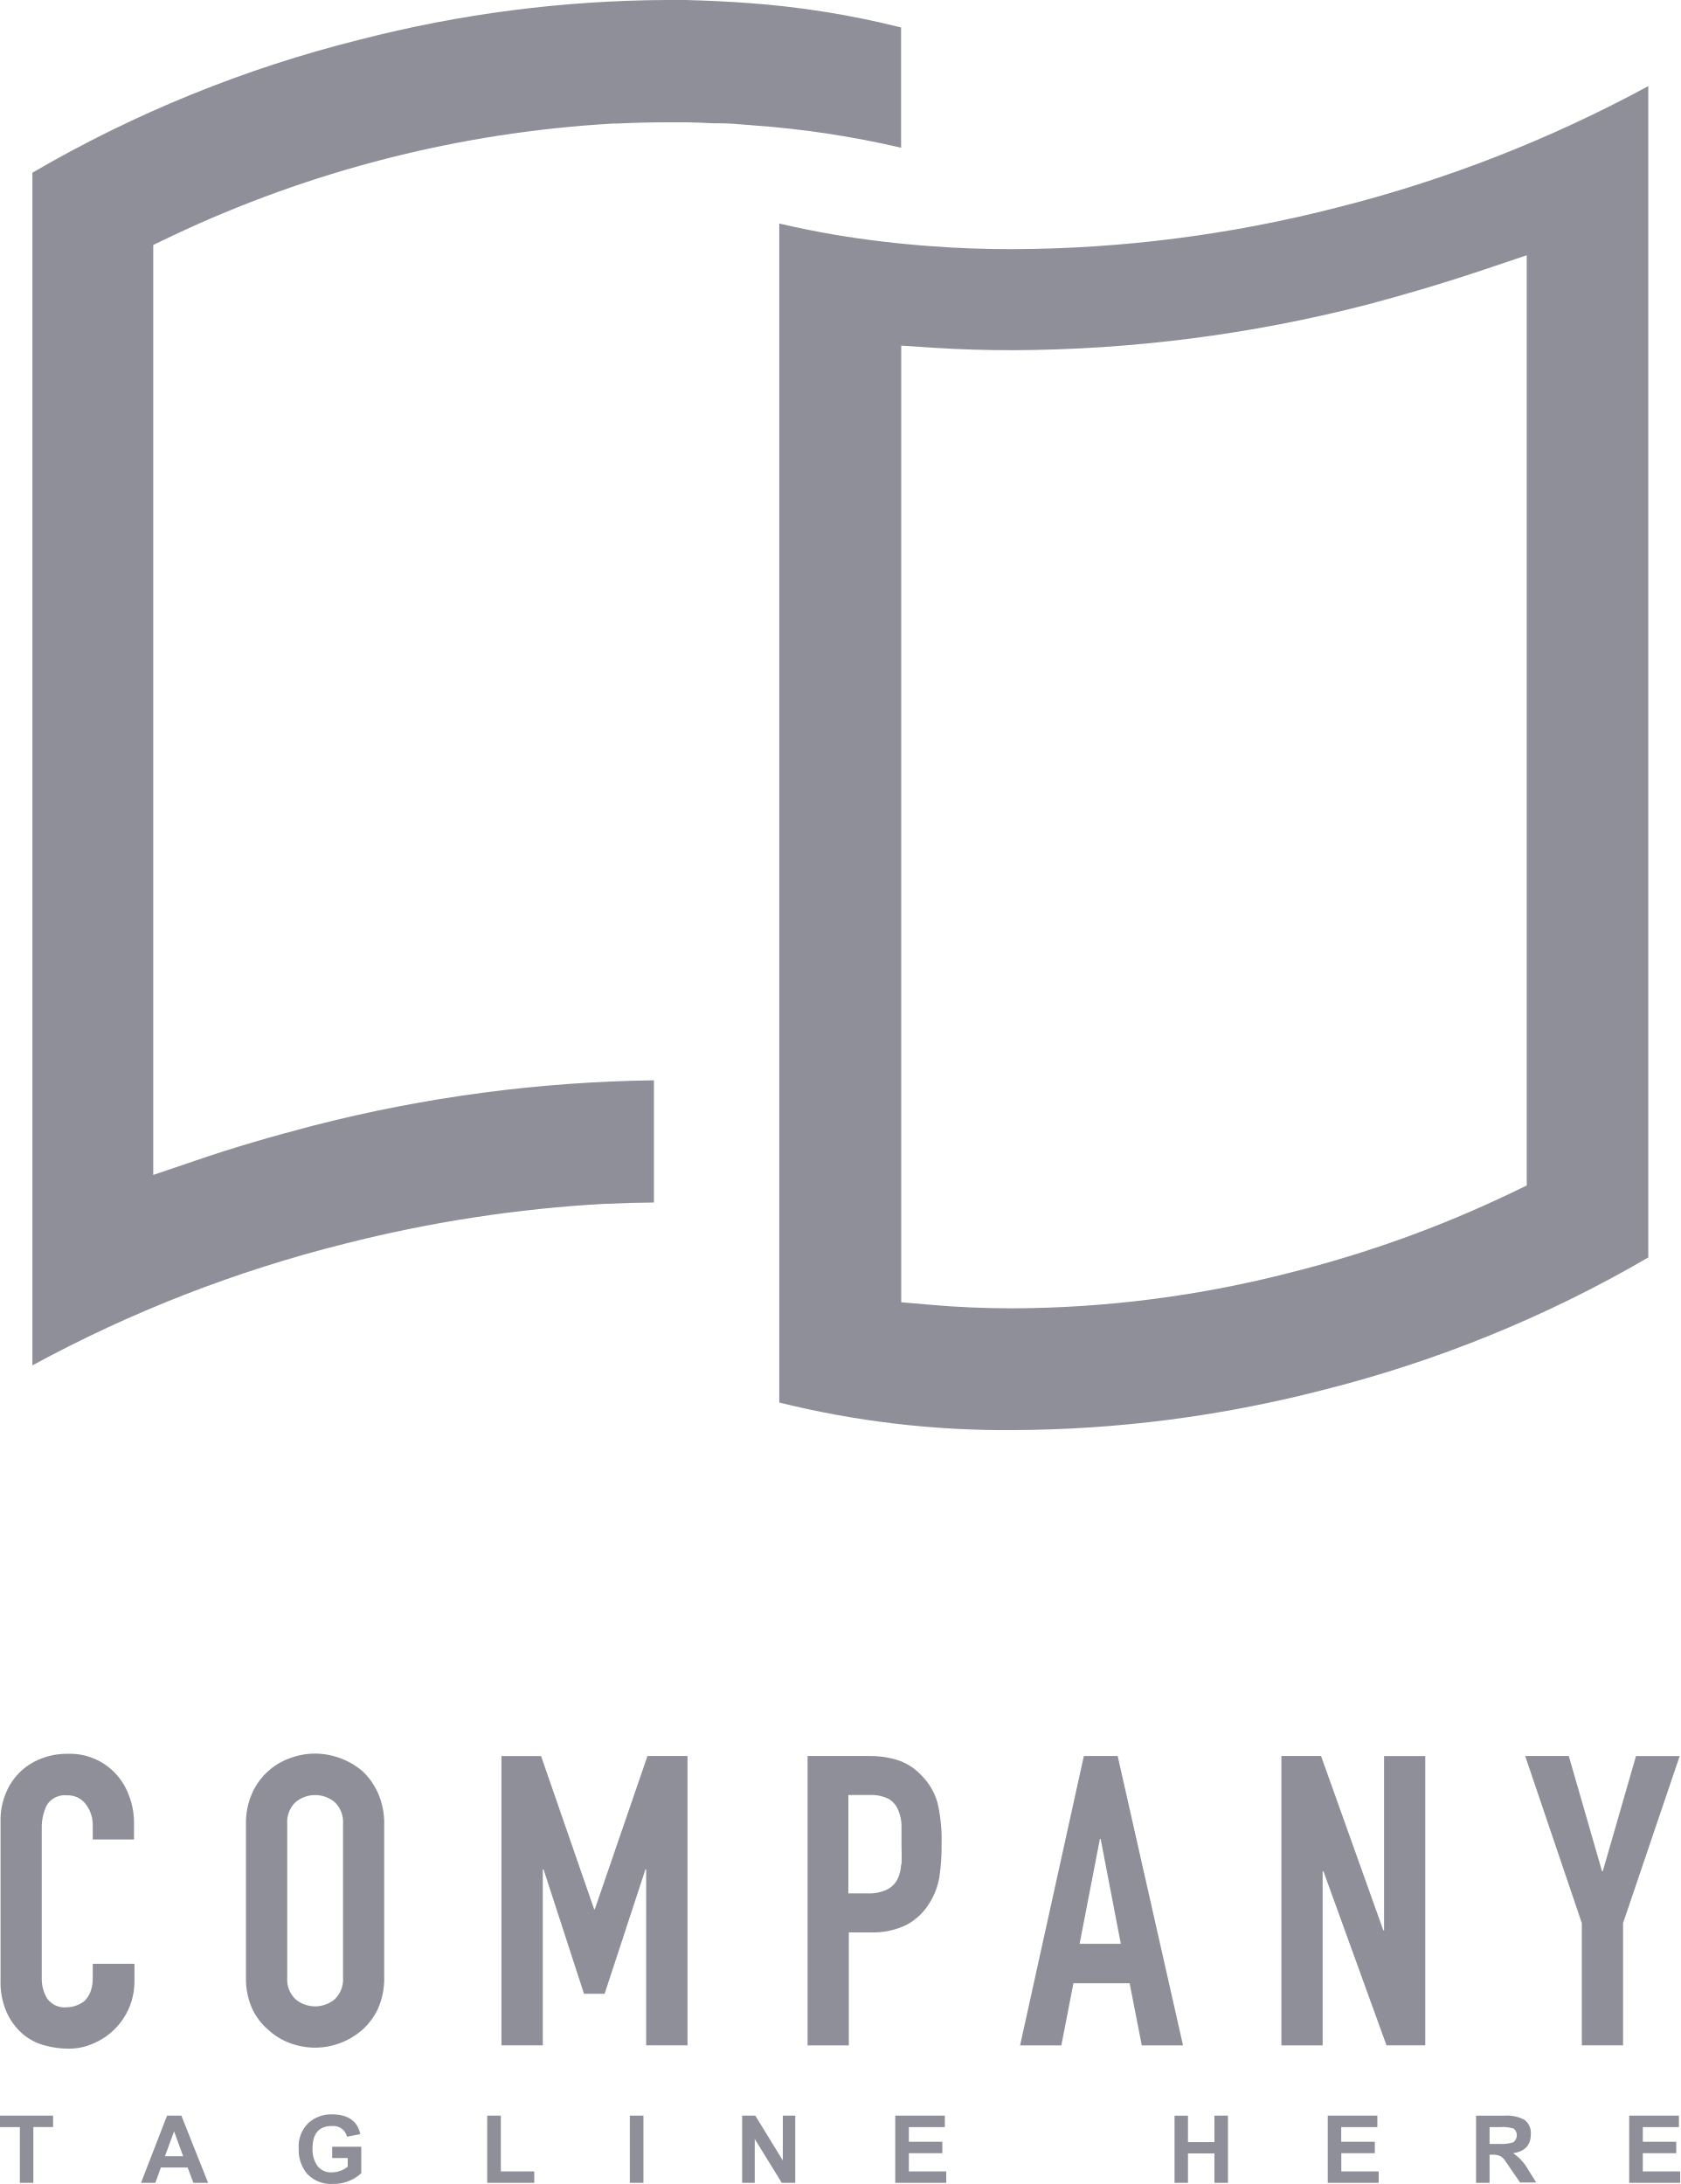
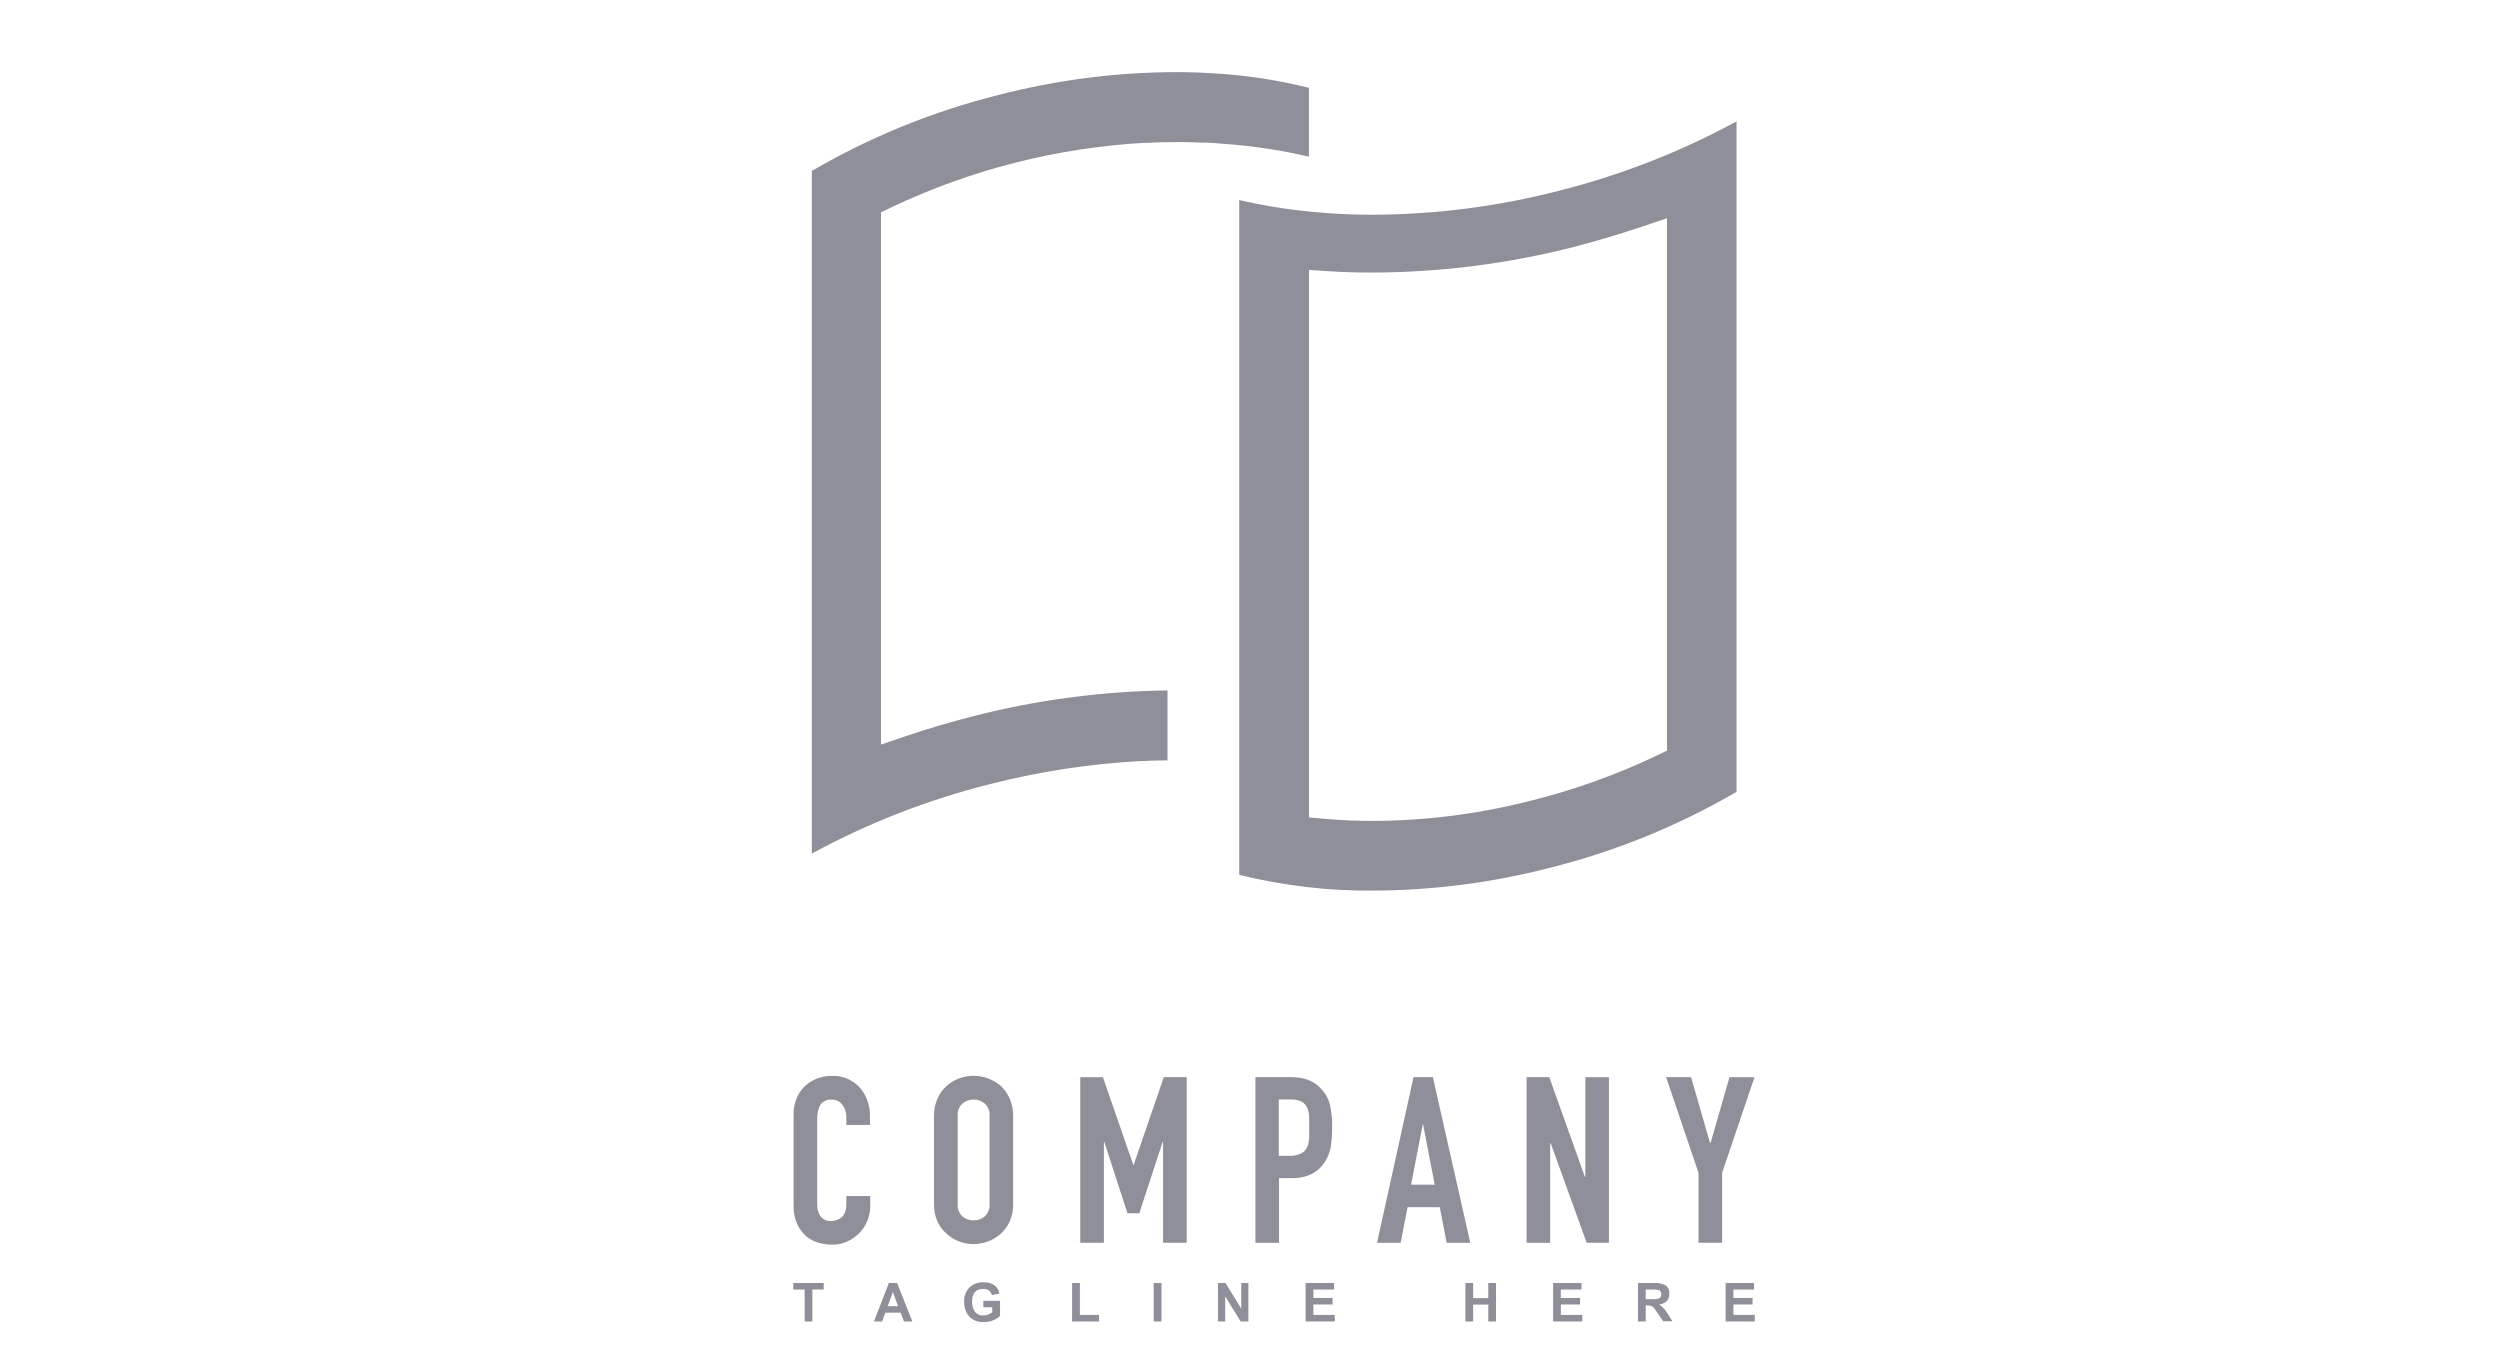
- <svg xmlns="http://www.w3.org/2000/svg" width="40" height="52" fill="none">
-   <path fill="#8E8F99" fill-rule="evenodd" d="M17.114 2.935h-.137c-.21-.013-.42-.018-.63-.023h-.455c-.397 0-.802.01-1.204.03a.625.625 0 0 0-.091 0A28.275 28.275 0 0 0 4.08 5.625l-.432.208v22.142l1.012-.344c.888-.305 1.834-.58 2.813-.834a34.328 34.328 0 0 1 8.095-1.075v2.909c-.362.002-.713.012-1.065.03h-.084a32.36 32.36 0 0 0-6.228.956 31.634 31.634 0 0 0-7.42 2.892V4.112A29.727 29.727 0 0 1 8.557.946 29.793 29.793 0 0 1 15.892 0h.427c.511.013 1.01.036 1.478.071a21.09 21.09 0 0 1 3.655.583v2.863a22.623 22.623 0 0 0-3.542-.534l-.072-.006c-.247-.021-.494-.042-.724-.042Zm5.039 2.926c.635.049 1.293.072 1.958.072a31.467 31.467 0 0 0 7.713-.99A31.777 31.777 0 0 0 39.24 2.05v27.89a29.815 29.815 0 0 1-7.786 3.166 29.943 29.943 0 0 1-7.337.944 22.405 22.405 0 0 1-5.565-.656V5.322c.43.1.873.191 1.323.267.739.125 1.518.216 2.277.272Zm14.194.217-1.012.34c-.93.313-1.87.593-2.813.842a34.263 34.263 0 0 1-8.406 1.078c-.66 0-1.267-.018-1.854-.056l-.807-.053V31.006l.693.06c.642.057 1.305.085 1.973.085a26.884 26.884 0 0 0 6.62-.857 27.764 27.764 0 0 0 5.173-1.86l.433-.208V6.078Z" clip-rule="evenodd" />
-   <path fill="#8E8F99" d="M2.737 42.212a1.492 1.492 0 0 0-1.126-.455 1.673 1.673 0 0 0-.65.122 1.463 1.463 0 0 0-.832.842c-.08.2-.119.413-.116.628v3.794c-.01.267.042.533.149.778.09.195.219.368.38.509.151.127.329.22.52.27.185.051.376.078.567.078.211.002.42-.043.612-.132a1.599 1.599 0 0 0 .96-1.465v-.424h-.993v.338a.881.881 0 0 1-.058.338.608.608 0 0 1-.144.214.697.697 0 0 1-.415.145.503.503 0 0 1-.465-.204.899.899 0 0 1-.132-.508v-3.538c-.006-.196.036-.39.122-.567a.507.507 0 0 1 .485-.229.527.527 0 0 1 .443.214.806.806 0 0 1 .164.509v.328h.982v-.387a1.788 1.788 0 0 0-.121-.664 1.562 1.562 0 0 0-.332-.534ZM8.629 42.17a1.765 1.765 0 0 0-1.128-.418c-.202 0-.403.037-.592.107A1.559 1.559 0 0 0 6 42.7c-.1.231-.15.482-.145.735v3.638c-.006.256.043.51.145.745.09.196.22.37.384.509.152.14.33.25.524.32.19.07.39.106.592.107a1.714 1.714 0 0 0 1.128-.427c.158-.142.286-.315.374-.509.102-.234.151-.489.145-.745v-3.639a1.77 1.77 0 0 0-.145-.734 1.643 1.643 0 0 0-.374-.532Zm-.463 4.904a.654.654 0 0 1-.197.527.727.727 0 0 1-.934 0 .652.652 0 0 1-.197-.527v-3.639a.654.654 0 0 1 .197-.526.727.727 0 0 1 .934 0 .651.651 0 0 1 .197.526v3.64ZM16.367 48.7v-6.89h-.953l-1.253 3.647h-.017l-1.263-3.646h-.943v6.888h.984v-4.19h.018l.963 2.962h.491l.972-2.962h.017v4.19h.984ZM21.958 42.294c-.151-.17-.343-.3-.556-.377a2.184 2.184 0 0 0-.714-.107h-1.462v6.89h.982v-2.691h.505c.307.014.611-.051.886-.188a1.43 1.43 0 0 0 .539-.527c.113-.183.19-.387.225-.6a4.9 4.9 0 0 0 .053-.783c.01-.33-.023-.662-.096-.984a1.466 1.466 0 0 0-.362-.633Zm-.506 2.1a.867.867 0 0 1-.091.359.552.552 0 0 1-.253.241 1.006 1.006 0 0 1-.463.087h-.448v-2.342h.506a.942.942 0 0 1 .443.086.556.556 0 0 1 .23.254c.054.121.083.252.086.384v.458c0 .16.01.326 0 .473h-.01ZM26.608 41.81h-.805l-1.518 6.89h.982l.288-1.48h1.338l.289 1.48h.982l-1.556-6.89Zm-.906 4.471.483-2.497h.018l.48 2.497h-.981ZM32.95 45.96h-.018l-1.482-4.15h-.944v6.89h.982v-4.143h.02l1.5 4.142h.923v-6.888h-.981v4.15ZM38.948 41.81l-.79 2.74h-.02l-.79-2.74H36.31l1.348 3.978v2.911h.982v-2.911l1.348-3.977h-1.04ZM0 50.645h.473v1.327h.321v-1.328h.47v-.272H0v.273ZM3.977 50.372l-.62 1.6h.341l.132-.364h.637l.137.364h.35l-.636-1.6h-.341Zm-.05.967.217-.593.217.593h-.435ZM7.908 51.382h.37v.206a.613.613 0 0 1-.38.135.404.404 0 0 1-.34-.153.669.669 0 0 1-.118-.417c0-.356.154-.534.46-.534a.337.337 0 0 1 .362.255l.316-.062c-.068-.312-.293-.47-.678-.47a.804.804 0 0 0-.559.206.78.78 0 0 0-.23.615.873.873 0 0 0 .205.6.776.776 0 0 0 .607.235.96.96 0 0 0 .678-.255v-.63h-.693v.27ZM11.923 50.372h-.324v1.6h1.12V51.7h-.796v-1.328ZM15.318 50.372h-.324v1.6h.324v-1.6ZM18.637 51.44l-.656-1.068h-.313v1.6h.3v-1.045l.643 1.045h.322v-1.6h-.296v1.069ZM21.637 51.267h.797v-.272h-.797v-.35h.857v-.273h-1.181v1.6h1.214V51.7h-.89v-.433ZM28.912 51.003h-.63v-.63h-.32v1.599h.32v-.7h.63v.7h.322v-1.6h-.322v.631ZM31.93 51.267h.8v-.272h-.8v-.35h.86v-.273H31.61v1.6h1.212V51.7h-.89v-.433ZM36.023 51.268c.278-.044.42-.191.42-.445a.383.383 0 0 0-.157-.356.904.904 0 0 0-.468-.094h-.678v1.599h.322v-.669h.063a.431.431 0 0 1 .2.036c.047.029.086.069.114.117l.349.508h.384l-.195-.312a1.115 1.115 0 0 0-.354-.384Zm-.324-.222h-.237v-.401h.253a.84.84 0 0 1 .326.038.21.21 0 0 1-.015.325.913.913 0 0 1-.327.038ZM39.11 51.267h.796v-.272h-.796v-.35h.86v-.273h-1.184v1.6H40V51.7h-.89v-.433Z" />
+ <svg xmlns="http://www.w3.org/2000/svg" width="104" height="56" fill="none">
+   <path fill="#8E8F99" fill-rule="evenodd" d="M50.114 5.935h-.137c-.21-.013-.42-.018-.63-.023h-.455c-.397 0-.802.01-1.204.03a.625.625 0 0 0-.091 0A28.275 28.275 0 0 0 37.08 8.625l-.432.208v22.142l1.012-.344c.888-.305 1.834-.58 2.813-.834a34.329 34.329 0 0 1 8.095-1.075v2.909c-.362.002-.713.012-1.065.03h-.084a32.36 32.36 0 0 0-6.228.956 31.635 31.635 0 0 0-7.42 2.892V7.112a29.727 29.727 0 0 1 7.785-3.166A29.793 29.793 0 0 1 48.892 3h.427c.511.013 1.01.036 1.478.071 1.233.087 2.456.282 3.655.583v2.863a22.623 22.623 0 0 0-3.541-.534l-.073-.006c-.247-.021-.494-.042-.724-.042Zm5.039 2.926c.635.049 1.293.072 1.958.072a31.467 31.467 0 0 0 7.713-.99A31.777 31.777 0 0 0 72.24 5.05v27.89a29.815 29.815 0 0 1-7.786 3.166 29.943 29.943 0 0 1-7.337.944 22.405 22.405 0 0 1-5.565-.656V8.322c.43.1.873.191 1.323.267.739.125 1.518.216 2.277.272Zm14.194.217-1.012.34c-.93.313-1.87.593-2.813.842a34.263 34.263 0 0 1-8.406 1.078c-.66 0-1.267-.018-1.854-.056l-.807-.053V34.006l.693.06c.642.057 1.305.085 1.973.085a26.884 26.884 0 0 0 6.62-.857 27.764 27.764 0 0 0 5.174-1.86l.432-.208V9.078Z" clip-rule="evenodd" />
+   <path fill="#8E8F99" d="M35.737 45.212a1.491 1.491 0 0 0-1.126-.455 1.672 1.672 0 0 0-.65.122 1.464 1.464 0 0 0-.832.842c-.08.2-.119.413-.116.628v3.794c-.01.267.042.533.149.778.09.195.219.368.38.509.151.127.329.22.52.27.185.051.376.078.567.078.211.002.42-.043.612-.132a1.6 1.6 0 0 0 .96-1.465v-.424h-.993v.338a.88.88 0 0 1-.058.338.608.608 0 0 1-.144.214.697.697 0 0 1-.415.145.503.503 0 0 1-.465-.204.898.898 0 0 1-.132-.508v-3.538c-.006-.196.036-.39.122-.567a.507.507 0 0 1 .485-.229.527.527 0 0 1 .443.214.806.806 0 0 1 .164.509v.328h.982v-.387a1.79 1.79 0 0 0-.121-.664 1.56 1.56 0 0 0-.332-.534ZM41.629 45.17a1.765 1.765 0 0 0-1.128-.418c-.202 0-.403.037-.592.107A1.56 1.56 0 0 0 39 45.7c-.1.231-.15.482-.145.735v3.638c-.007.256.043.51.145.745.09.196.22.37.384.509.152.14.33.25.524.32.19.07.39.106.592.107a1.714 1.714 0 0 0 1.128-.427c.158-.142.285-.315.374-.509.102-.234.151-.489.145-.745v-3.639a1.77 1.77 0 0 0-.145-.734 1.641 1.641 0 0 0-.374-.532Zm-.463 4.904a.656.656 0 0 1-.197.527.727.727 0 0 1-.934 0 .65.65 0 0 1-.197-.527v-3.639a.653.653 0 0 1 .197-.526.726.726 0 0 1 .934 0 .652.652 0 0 1 .197.526v3.64ZM49.367 51.7v-6.89h-.953l-1.253 3.647h-.017l-1.263-3.646h-.943v6.888h.984v-4.19h.018l.963 2.962h.491l.971-2.962h.018v4.19h.984ZM54.958 45.294c-.151-.17-.343-.3-.556-.377a2.184 2.184 0 0 0-.714-.107h-1.462v6.89h.982v-2.691h.505c.307.014.611-.051.886-.188a1.43 1.43 0 0 0 .539-.527c.113-.183.19-.387.225-.6a4.9 4.9 0 0 0 .053-.783c.01-.33-.023-.662-.096-.984a1.466 1.466 0 0 0-.362-.633Zm-.506 2.1a.867.867 0 0 1-.091.359.552.552 0 0 1-.253.241 1.006 1.006 0 0 1-.463.087h-.448v-2.342h.506a.942.942 0 0 1 .443.086.556.556 0 0 1 .23.254c.054.121.083.252.086.384v.458c0 .16.01.326 0 .473h-.01ZM59.608 44.81h-.805l-1.518 6.89h.982l.288-1.48h1.339l.288 1.48h.981l-1.555-6.89Zm-.906 4.471.483-2.497h.018l.48 2.497h-.981ZM65.95 48.96h-.018l-1.482-4.15h-.944v6.89h.981v-4.143h.02l1.5 4.142h.924v-6.888h-.981v4.15ZM71.948 44.81l-.79 2.74h-.02l-.79-2.74H69.31l1.348 3.978v2.911h.982v-2.911l1.348-3.977h-1.04ZM33 53.645h.473v1.327h.321v-1.328h.47v-.272H33v.273ZM36.977 53.372l-.62 1.6h.341l.132-.364h.638l.136.364h.35l-.636-1.6h-.341Zm-.05.967.217-.593.217.593h-.435ZM40.908 54.382h.37v.206a.613.613 0 0 1-.38.135.404.404 0 0 1-.34-.153.67.67 0 0 1-.118-.417c0-.356.154-.534.46-.534a.337.337 0 0 1 .362.255l.316-.062c-.068-.312-.293-.47-.678-.47a.804.804 0 0 0-.559.206.78.78 0 0 0-.23.615.872.872 0 0 0 .205.6.776.776 0 0 0 .607.235.96.96 0 0 0 .678-.255v-.63h-.693v.27ZM44.923 53.372h-.324v1.6h1.12V54.7h-.796v-1.328ZM48.318 53.372h-.324v1.6h.324v-1.6ZM51.636 54.44l-.655-1.068h-.313v1.6h.3v-1.045l.643 1.045h.322v-1.6h-.297v1.069ZM54.637 54.267h.797v-.272h-.797v-.35h.857v-.273h-1.181v1.6h1.214V54.7h-.89v-.433ZM61.912 54.003h-.63v-.63h-.32v1.599h.32v-.7h.63v.7h.322v-1.6h-.322v.631ZM64.93 54.267h.8v-.272h-.8v-.35h.86v-.273H64.61v1.6h1.212V54.7h-.89v-.433ZM69.023 54.268c.279-.044.42-.191.42-.445a.383.383 0 0 0-.157-.356.904.904 0 0 0-.468-.094h-.678v1.599h.322v-.669h.063a.431.431 0 0 1 .2.036c.047.029.086.069.114.117l.349.508h.384l-.195-.312a1.115 1.115 0 0 0-.354-.384Zm-.324-.222h-.237v-.401h.253a.84.84 0 0 1 .326.038.21.21 0 0 1-.015.325.913.913 0 0 1-.327.038ZM72.11 54.267h.796v-.272h-.796v-.35h.86v-.273h-1.184v1.6H73V54.7h-.89v-.433Z" />
</svg>
